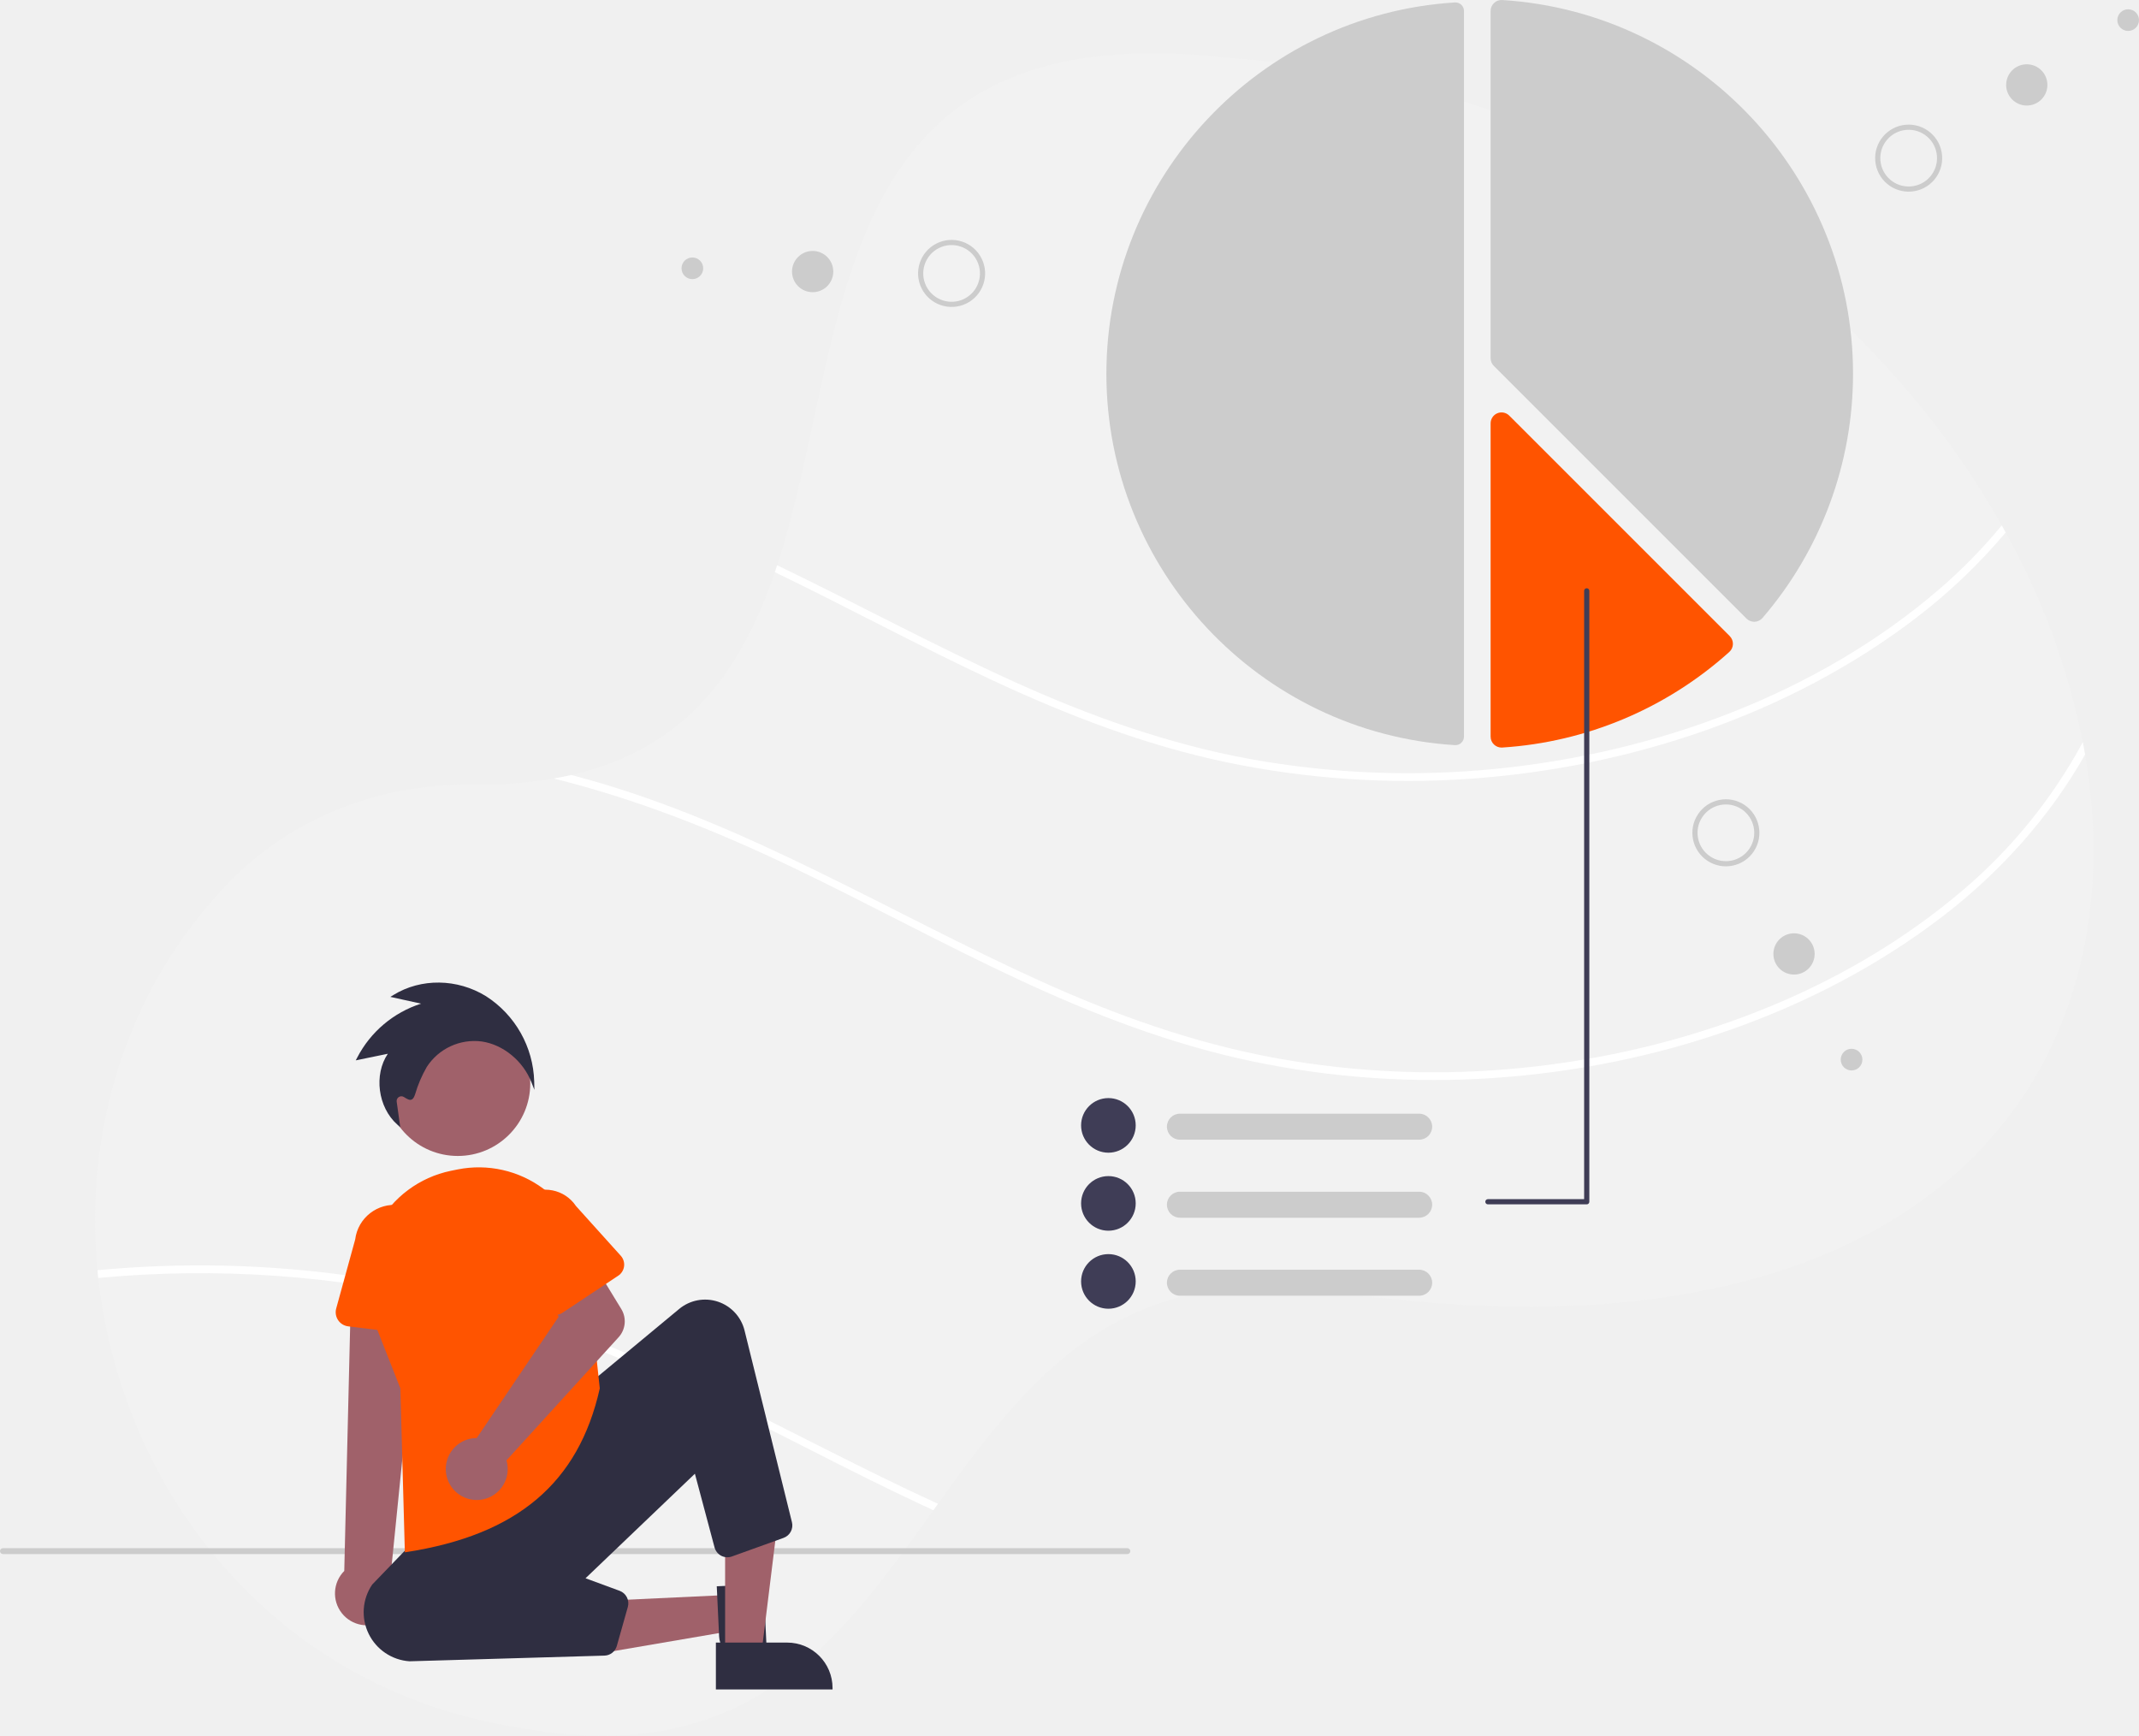
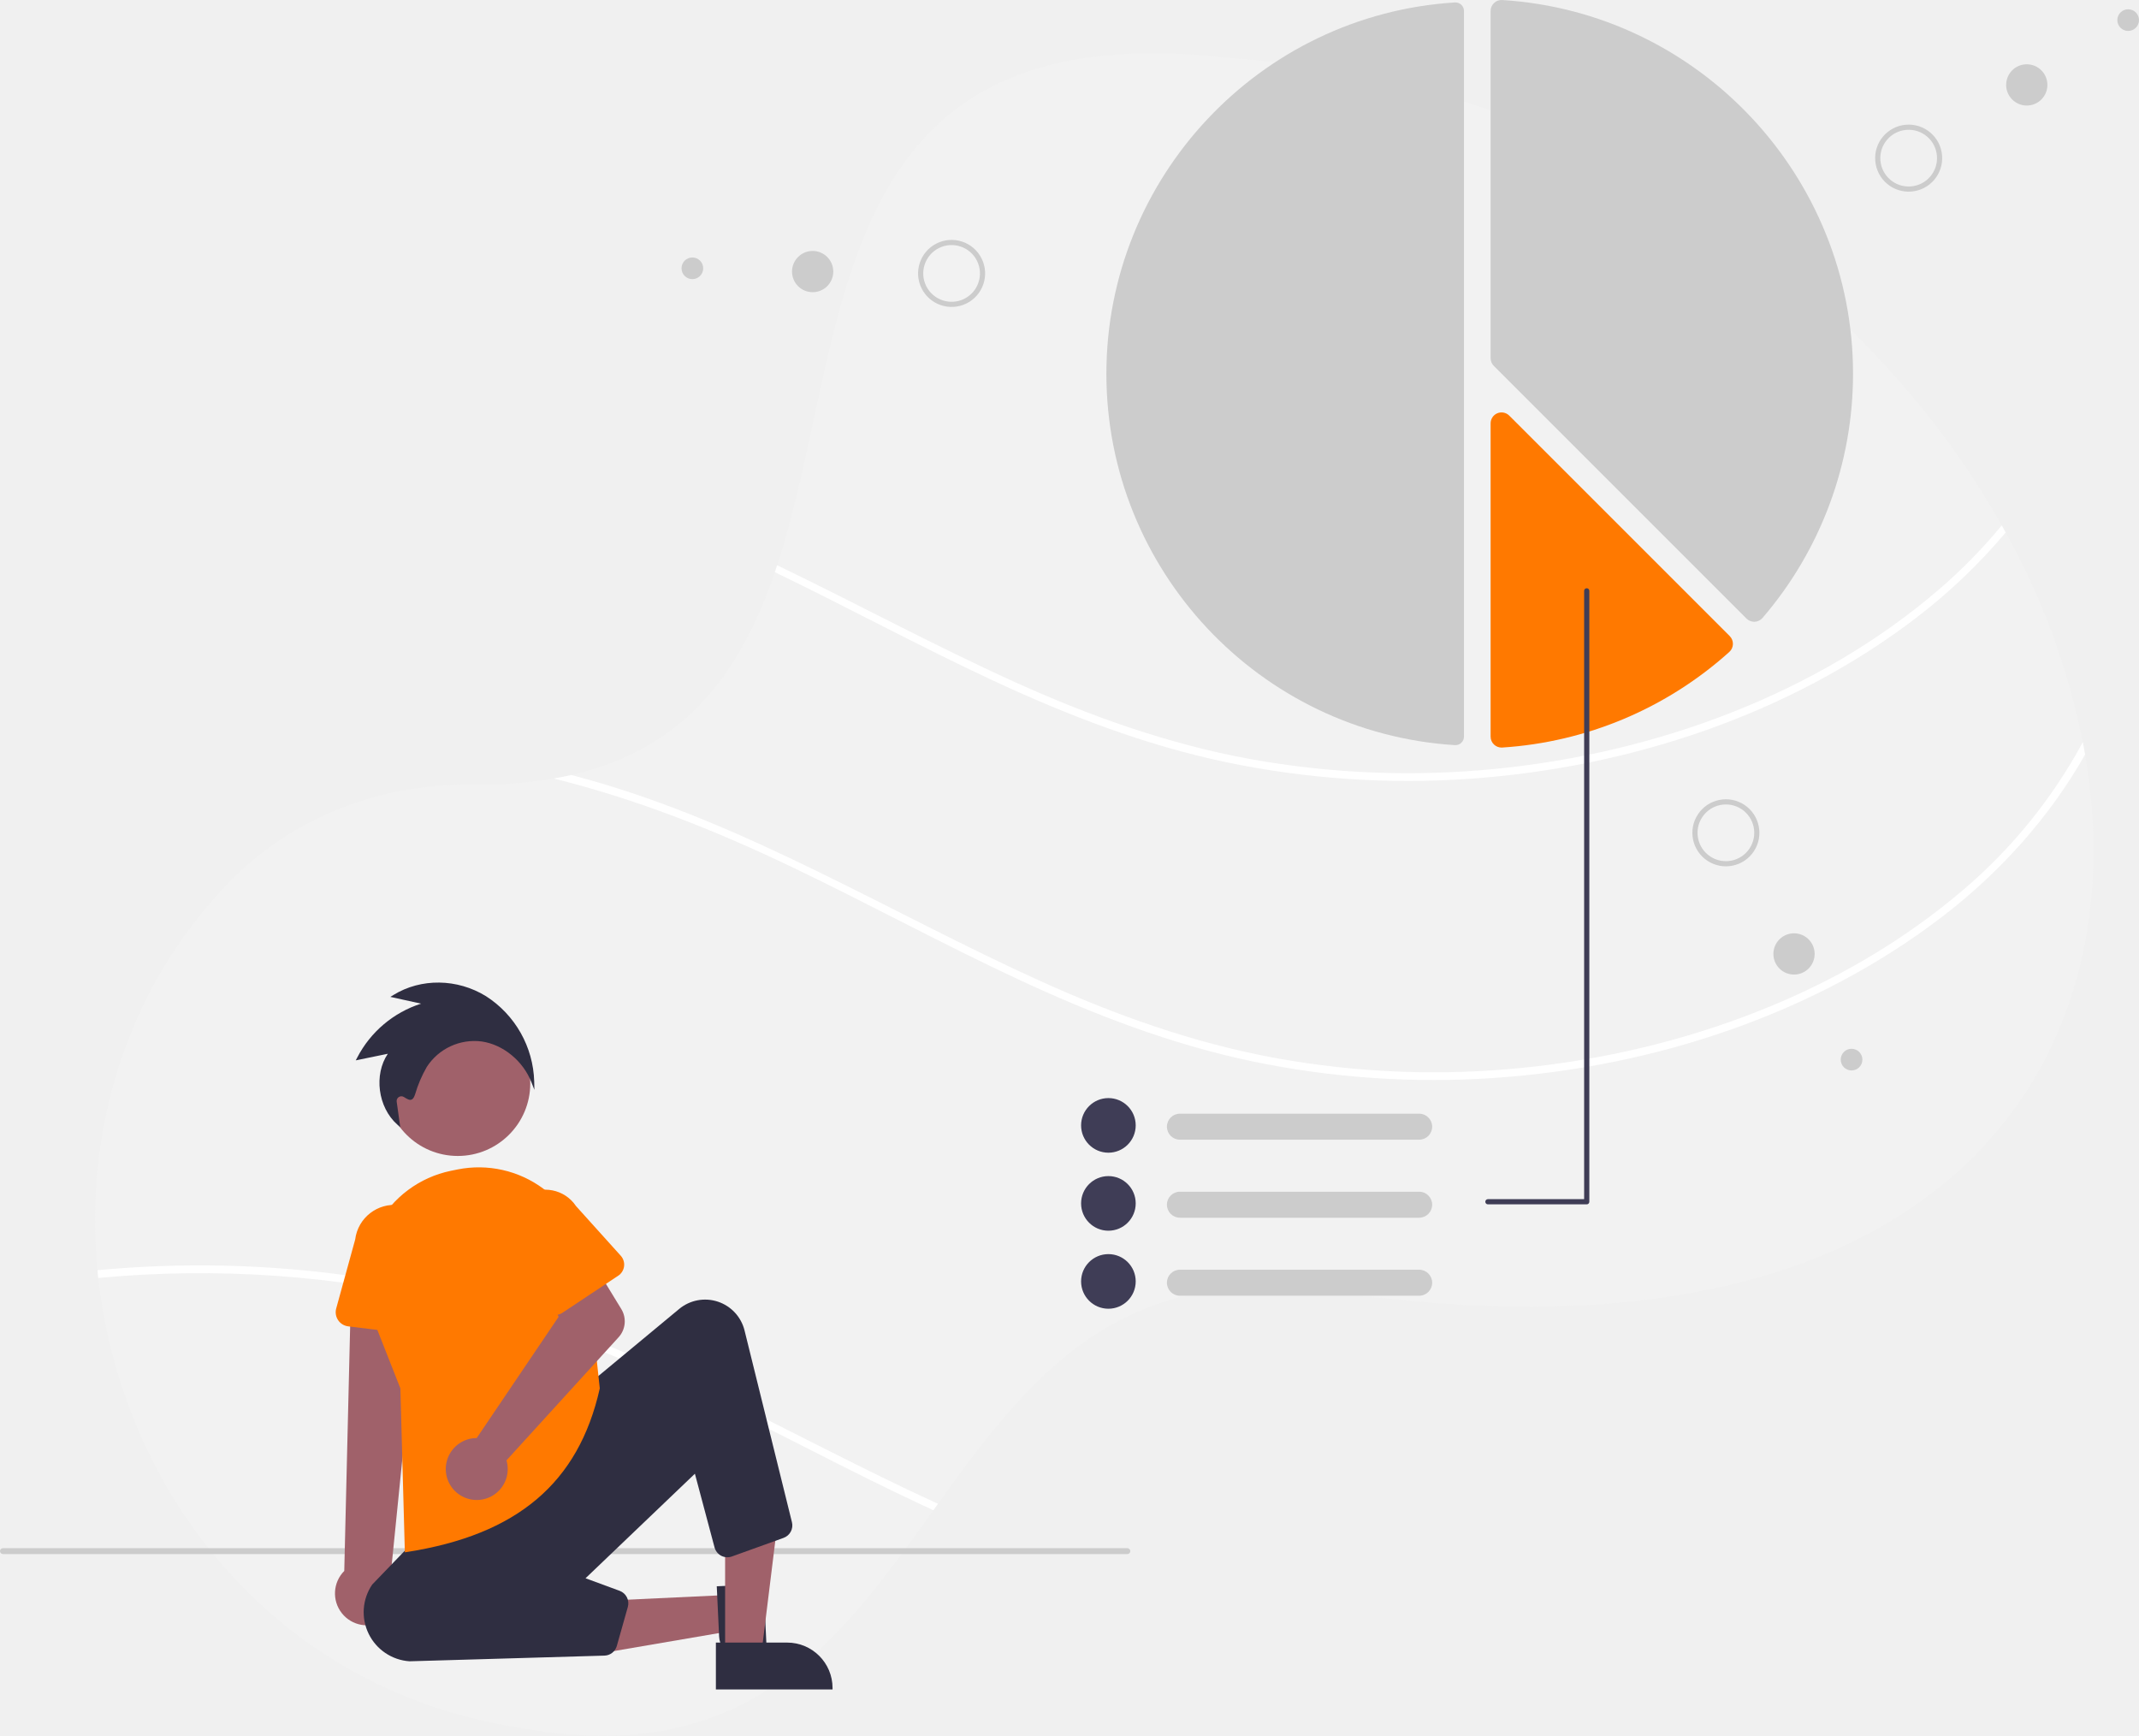
<svg xmlns="http://www.w3.org/2000/svg" data-name="Layer 1" width="724.797" height="588.172" viewBox="0 0 724.797 588.172">
  <path d="M930.373,515.185c-.795,1.529-1.625,3.032-2.481,4.526-32.832,57.199-109.208,92.722-238.013,73.921-73.135-11.183-104.281,29.836-134.44,71.85-.516.725-1.031,1.45-1.555,2.175-31.583,44.059-62.852,88.24-141.036,73.554-82.885-13.105-134.038-80.404-141.953-152.254-.096-.874-.183-1.756-.262-2.63-4.447-46.584,9.296-94.819,44.356-131.234,21.178-21.99,51.267-33.671,82.326-33.304a151.325,151.325,0,0,0,27.922-2.071c2.036-.358,4.01-.751,5.932-1.197,39.568-9.042,57.802-35.925,68.985-68.731.262-.778.524-1.555.778-2.341,25.677-78.237,13.804-188.048,153.399-171.894,124.917,9.208,216.591,78.473,261.558,158.387.446.804.891,1.608,1.328,2.411a243.744,243.744,0,0,1,26.14,71.038c.28,1.398.533,2.796.769,4.194C950.485,448.699,946.317,484.772,930.373,515.185Z" transform="translate(-237.6015 -155.9141)" fill="#f2f2f2" />
  <path d="M917.215,336.354a191.296,191.296,0,0,1-30.115,28.752C844.037,398.131,789.494,416.041,735.685,419.798a300.836,300.836,0,0,1-82.579-5.609c-27.608-5.784-53.94-15.971-79.443-27.87-24.804-11.576-48.873-24.629-73.51-36.528.262-.778.524-1.555.778-2.341,26.865,12.93,53.18,27.18,80.36,39.498,25.607,11.611,52.114,21.082,79.836,26.149a299.78,299.78,0,0,0,83.855,3.285c53.661-5.399,108.248-25.197,149.502-60.615a178.512,178.512,0,0,0,21.405-21.824C916.333,334.746,916.779,335.55,917.215,336.354Z" transform="translate(-237.6015 -155.9141)" fill="#fff" />
  <path d="M730.774,156.736q-.094,0-.188.006C664.37,160.89,612.5,216.161,612.5,282.572c0,66.411,51.87,121.682,118.086,125.829a2.876,2.876,0,0,0,2.168-.779,2.846,2.846,0,0,0,.906-2.094v-245.912a2.886,2.886,0,0,0-2.887-2.88Z" transform="translate(-237.6015 -155.9141)" fill="#ccc" />
  <path d="M832.015,366.6a3.713,3.713,0,0,1-2.618-1.084l-85.617-85.617a3.673,3.673,0,0,1-1.083-2.614v-117.67a3.66,3.66,0,0,1,1.166-2.692,3.716,3.716,0,0,1,2.782-1.001C813.292,160.097,865.5,215.729,865.5,282.572A126.893,126.893,0,0,1,834.821,365.313a3.717,3.717,0,0,1-2.669,1.285Q832.083,366.601,832.015,366.6Z" transform="translate(-237.6015 -155.9141)" fill="#ccc" />
-   <path d="M746.408,409.229a3.727,3.727,0,0,1-2.545-1.007,3.662,3.662,0,0,1-1.167-2.695V299.358a3.697,3.697,0,0,1,6.31-2.614l74.711,74.711a3.704,3.704,0,0,1-.139,5.367,127.174,127.174,0,0,1-76.942,32.399C746.561,409.227,746.484,409.229,746.408,409.229Z" transform="translate(-237.6015 -155.9141)" fill="#ff5400" />
+   <path d="M746.408,409.229a3.727,3.727,0,0,1-2.545-1.007,3.662,3.662,0,0,1-1.167-2.695V299.358a3.697,3.697,0,0,1,6.31-2.614l74.711,74.711a3.704,3.704,0,0,1-.139,5.367,127.174,127.174,0,0,1-76.942,32.399C746.561,409.227,746.484,409.229,746.408,409.229Z" transform="translate(-237.6015 -155.9141)" fill="#ff7900" />
  <path d="M944.125,411.585c-11.987,21.256-28.91,40.005-48.288,54.866-43.063,33.025-97.606,50.935-151.415,54.692a300.836,300.836,0,0,1-82.579-5.609c-27.608-5.784-53.94-15.971-79.443-27.87-25.965-12.118-51.136-25.861-76.988-38.205-25.825-12.336-52.368-22.855-80.176-29.74,2.036-.358,4.01-.751,5.932-1.197q2.726.708,5.434,1.468c54.377,15.202,102.368,45.16,153.425,68.303,25.607,11.611,52.114,21.082,79.836,26.149a299.78,299.78,0,0,0,83.855,3.285c53.661-5.399,108.248-25.197,149.502-60.615a174.255,174.255,0,0,0,40.136-49.72C943.635,408.789,943.889,410.187,944.125,411.585Z" transform="translate(-237.6015 -155.9141)" fill="#fff" />
  <path d="M404.277,598.218c53.573,14.975,100.944,44.277,151.162,67.264-.516.725-1.031,1.45-1.555,2.175-1.276-.585-2.542-1.171-3.809-1.765-25.965-12.118-51.136-25.861-76.988-38.205-26.376-12.598-53.495-23.301-81.95-30.177a366.179,366.179,0,0,0-120.243-8.553c-.096-.874-.183-1.756-.262-2.63A368.936,368.936,0,0,1,404.277,598.218Z" transform="translate(-237.6015 -155.9141)" fill="#fff" />
  <path d="M619.602,682.515h-381a1,1,0,1,1,0-2h381a1,1,0,0,1,0,2Z" transform="translate(-237.6015 -155.9141)" fill="#ccc" />
  <circle cx="155.119" cy="367.136" r="24.561" fill="#a0616a" />
  <polygon points="247.019 540.442 247.592 552.689 200.629 560.729 199.783 542.655 247.019 540.442" fill="#a0616a" />
  <path d="M496.345,692.677l1.304,27.841-.499.023a18.991,18.991,0,0,1-11.017-2.665c-2.998-1.911-4.724-4.557-4.86-7.451l0-.001-.796-17.004Z" transform="translate(-237.6015 -155.9141)" fill="#2f2e41" />
  <polygon points="245.705 560.594 257.965 560.593 263.797 513.305 245.703 513.306 245.705 560.594" fill="#a0616a" />
  <path d="M480.179,712.505l24.144-.001h.001a15.386,15.386,0,0,1,15.386,15.386v.5l-39.531.001Z" transform="translate(-237.6015 -155.9141)" fill="#2f2e41" />
  <path d="M367.564,705.053a10.743,10.743,0,0,0,2.501-16.282l9.785-97.354-23.305,1.629-2.29,95.184a10.801,10.801,0,0,0,13.309,16.823Z" transform="translate(-237.6015 -155.9141)" fill="#a0616a" />
-   <path d="M379.736,608.292,355.587,605.349a4.817,4.817,0,0,1-4.062-6.058l6.431-23.386a13.377,13.377,0,0,1,26.549,3.314l.63,24.168a4.817,4.817,0,0,1-5.398,4.905Z" transform="translate(-237.6015 -155.9141)" fill="#ff5400" />
+   <path d="M379.736,608.292,355.587,605.349a4.817,4.817,0,0,1-4.062-6.058l6.431-23.386a13.377,13.377,0,0,1,26.549,3.314l.63,24.168a4.817,4.817,0,0,1-5.398,4.905Z" transform="translate(-237.6015 -155.9141)" fill="#ff7900" />
  <path d="M376.358,718.843a16.662,16.662,0,0,1-12.635-26.002l15.774-16.376,57.5-51.5,30.74-25.509a13.765,13.765,0,0,1,22.153,7.29L505.951,671.715a4.49,4.49,0,0,1-2.844,5.314L485.598,683.332a4.5,4.5,0,0,1-5.872-3.074l-6.66-24.976L436.008,690.709l11.562,4.256a4.519,4.519,0,0,1,2.777,5.444L446.61,713.647a4.482,4.482,0,0,1-4.2,3.275Z" transform="translate(-237.6015 -155.9141)" fill="#2f2e41" />
-   <path d="M374.787,681.917l-1.521-55.554-9.594-24.366a36.666,36.666,0,0,1,26.671-49.346q1.185-.246,2.363-.479h0a36.661,36.661,0,0,1,43.623,32.372l4.509,41.822-.018.08c-7.189,31.978-27.992,49.576-65.47,55.384Z" transform="translate(-237.6015 -155.9141)" fill="#ff5400" />
+   <path d="M374.787,681.917l-1.521-55.554-9.594-24.366a36.666,36.666,0,0,1,26.671-49.346q1.185-.246,2.363-.479h0a36.661,36.661,0,0,1,43.623,32.372l4.509,41.822-.018.08c-7.189,31.978-27.992,49.576-65.47,55.384Z" transform="translate(-237.6015 -155.9141)" fill="#ff7900" />
  <path d="M397.478,643.328a10.526,10.526,0,0,1,1.653-.123l27.759-41.096-5.257-10.841,15.323-10.072,11.172,18.287a8,8,0,0,1-.912,9.558l-37.992,41.713a10.497,10.497,0,1,1-11.745-7.425Z" transform="translate(-237.6015 -155.9141)" fill="#a0616a" />
-   <path d="M424.461,601.345a4.495,4.495,0,0,1-2.861-2.42l-9.6-20.443a12.497,12.497,0,0,1,20.779-13.891l15.168,16.833a4.5,4.5,0,0,1-.853,6.761l-18.931,12.576A4.495,4.495,0,0,1,424.461,601.345Z" transform="translate(-237.6015 -155.9141)" fill="#ff5400" />
+   <path d="M424.461,601.345a4.495,4.495,0,0,1-2.861-2.42l-9.6-20.443a12.497,12.497,0,0,1,20.779-13.891l15.168,16.833a4.5,4.5,0,0,1-.853,6.761l-18.931,12.576A4.495,4.495,0,0,1,424.461,601.345Z" transform="translate(-237.6015 -155.9141)" fill="#ff7900" />
  <path d="M718.485,542.101h-81.07a4.406,4.406,0,0,1,0-8.812h81.07a4.406,4.406,0,0,1,0,8.812Z" transform="translate(-237.6015 -155.9141)" fill="#ccc" />
  <path d="M613.182,546.507a9.253,9.253,0,1,1,9.253-9.253A9.263,9.263,0,0,1,613.182,546.507Z" transform="translate(-237.6015 -155.9141)" fill="#3f3d56" />
  <path d="M718.485,568.537h-81.07a4.406,4.406,0,1,1,0-8.812h81.07a4.406,4.406,0,1,1,0,8.812Z" transform="translate(-237.6015 -155.9141)" fill="#ccc" />
  <path d="M613.182,572.943a9.253,9.253,0,1,1,9.253-9.253A9.263,9.263,0,0,1,613.182,572.943Z" transform="translate(-237.6015 -155.9141)" fill="#3f3d56" />
  <path d="M718.485,594.973h-81.07a4.406,4.406,0,0,1,0-8.812h81.07a4.406,4.406,0,0,1,0,8.812Z" transform="translate(-237.6015 -155.9141)" fill="#ccc" />
  <path d="M613.182,599.379a9.253,9.253,0,1,1,9.253-9.253A9.263,9.263,0,0,1,613.182,599.379Z" transform="translate(-237.6015 -155.9141)" fill="#3f3d56" />
  <path d="M741.777,564.012h33.485a.881.881,0,0,0,.881-.881V356.12a.881.881,0,1,0-1.762,0V562.25H741.777a.881.881,0,1,0,0,1.762Z" transform="translate(-237.6015 -155.9141)" fill="#3f3d56" />
  <path d="M885.263,220.82h0a11.358,11.358,0,1,1,10.409-12.233A11.358,11.358,0,0,1,885.263,220.82Zm-.14-1.742h0a9.61,9.61,0,1,0-10.351-8.808A9.61,9.61,0,0,0,885.123,219.078Z" transform="translate(-237.6015 -155.9141)" fill="#ccc" />
  <circle cx="686.77" cy="28.774" r="6.989" fill="#ccc" />
  <circle cx="721.125" cy="6.815" r="3.671" fill="#ccc" />
  <path d="M831.896,444.374a11.358,11.358,0,1,1-3.215-15.737h0A11.37,11.37,0,0,1,831.896,444.374Zm-17.494-11.559a9.61,9.61,0,1,0,13.316-2.72h0A9.621,9.621,0,0,0,814.402,432.815Z" transform="translate(-237.6015 -155.9141)" fill="#ccc" />
  <circle cx="607.901" cy="323.241" r="6.989" fill="#ccc" />
  <circle cx="627.397" cy="359.051" r="3.671" fill="#ccc" />
  <path d="M549.879,253.62a11.358,11.358,0,1,1,15.225,5.117h0A11.37,11.37,0,0,1,549.879,253.62Zm18.777-9.331a9.61,9.61,0,1,0-4.329,12.883h0A9.621,9.621,0,0,0,568.656,244.289Z" transform="translate(-237.6015 -155.9141)" fill="#ccc" />
  <circle cx="275.365" cy="92.022" r="6.989" fill="#ccc" />
  <circle cx="234.607" cy="90.915" r="3.671" fill="#ccc" />
  <path d="M418.676,525.199l-1.024-2.609c-2.824-7.199-9.578-12.732-16.806-13.769a19.208,19.208,0,0,0-18.638,8.642,42.1,42.1,0,0,0-3.932,9.203c-.322.957-.647,1.649-1.271,1.858-.702.253-1.401-.18-2.559-.898a1.602,1.602,0,0,0-2.43,1.578l1.214,8.67-1.016-.904c-6.613-5.886-7.971-16.961-3.194-23.988l-10.871,2.234.49-.935a37.127,37.127,0,0,1,21.644-18.28l-10.413-2.293,1.053-.649c9.325-5.745,21.627-5.583,31.34.403a35.543,35.543,0,0,1,16.356,28.935Z" transform="translate(-237.6015 -155.9141)" fill="#2f2e41" />
</svg>
